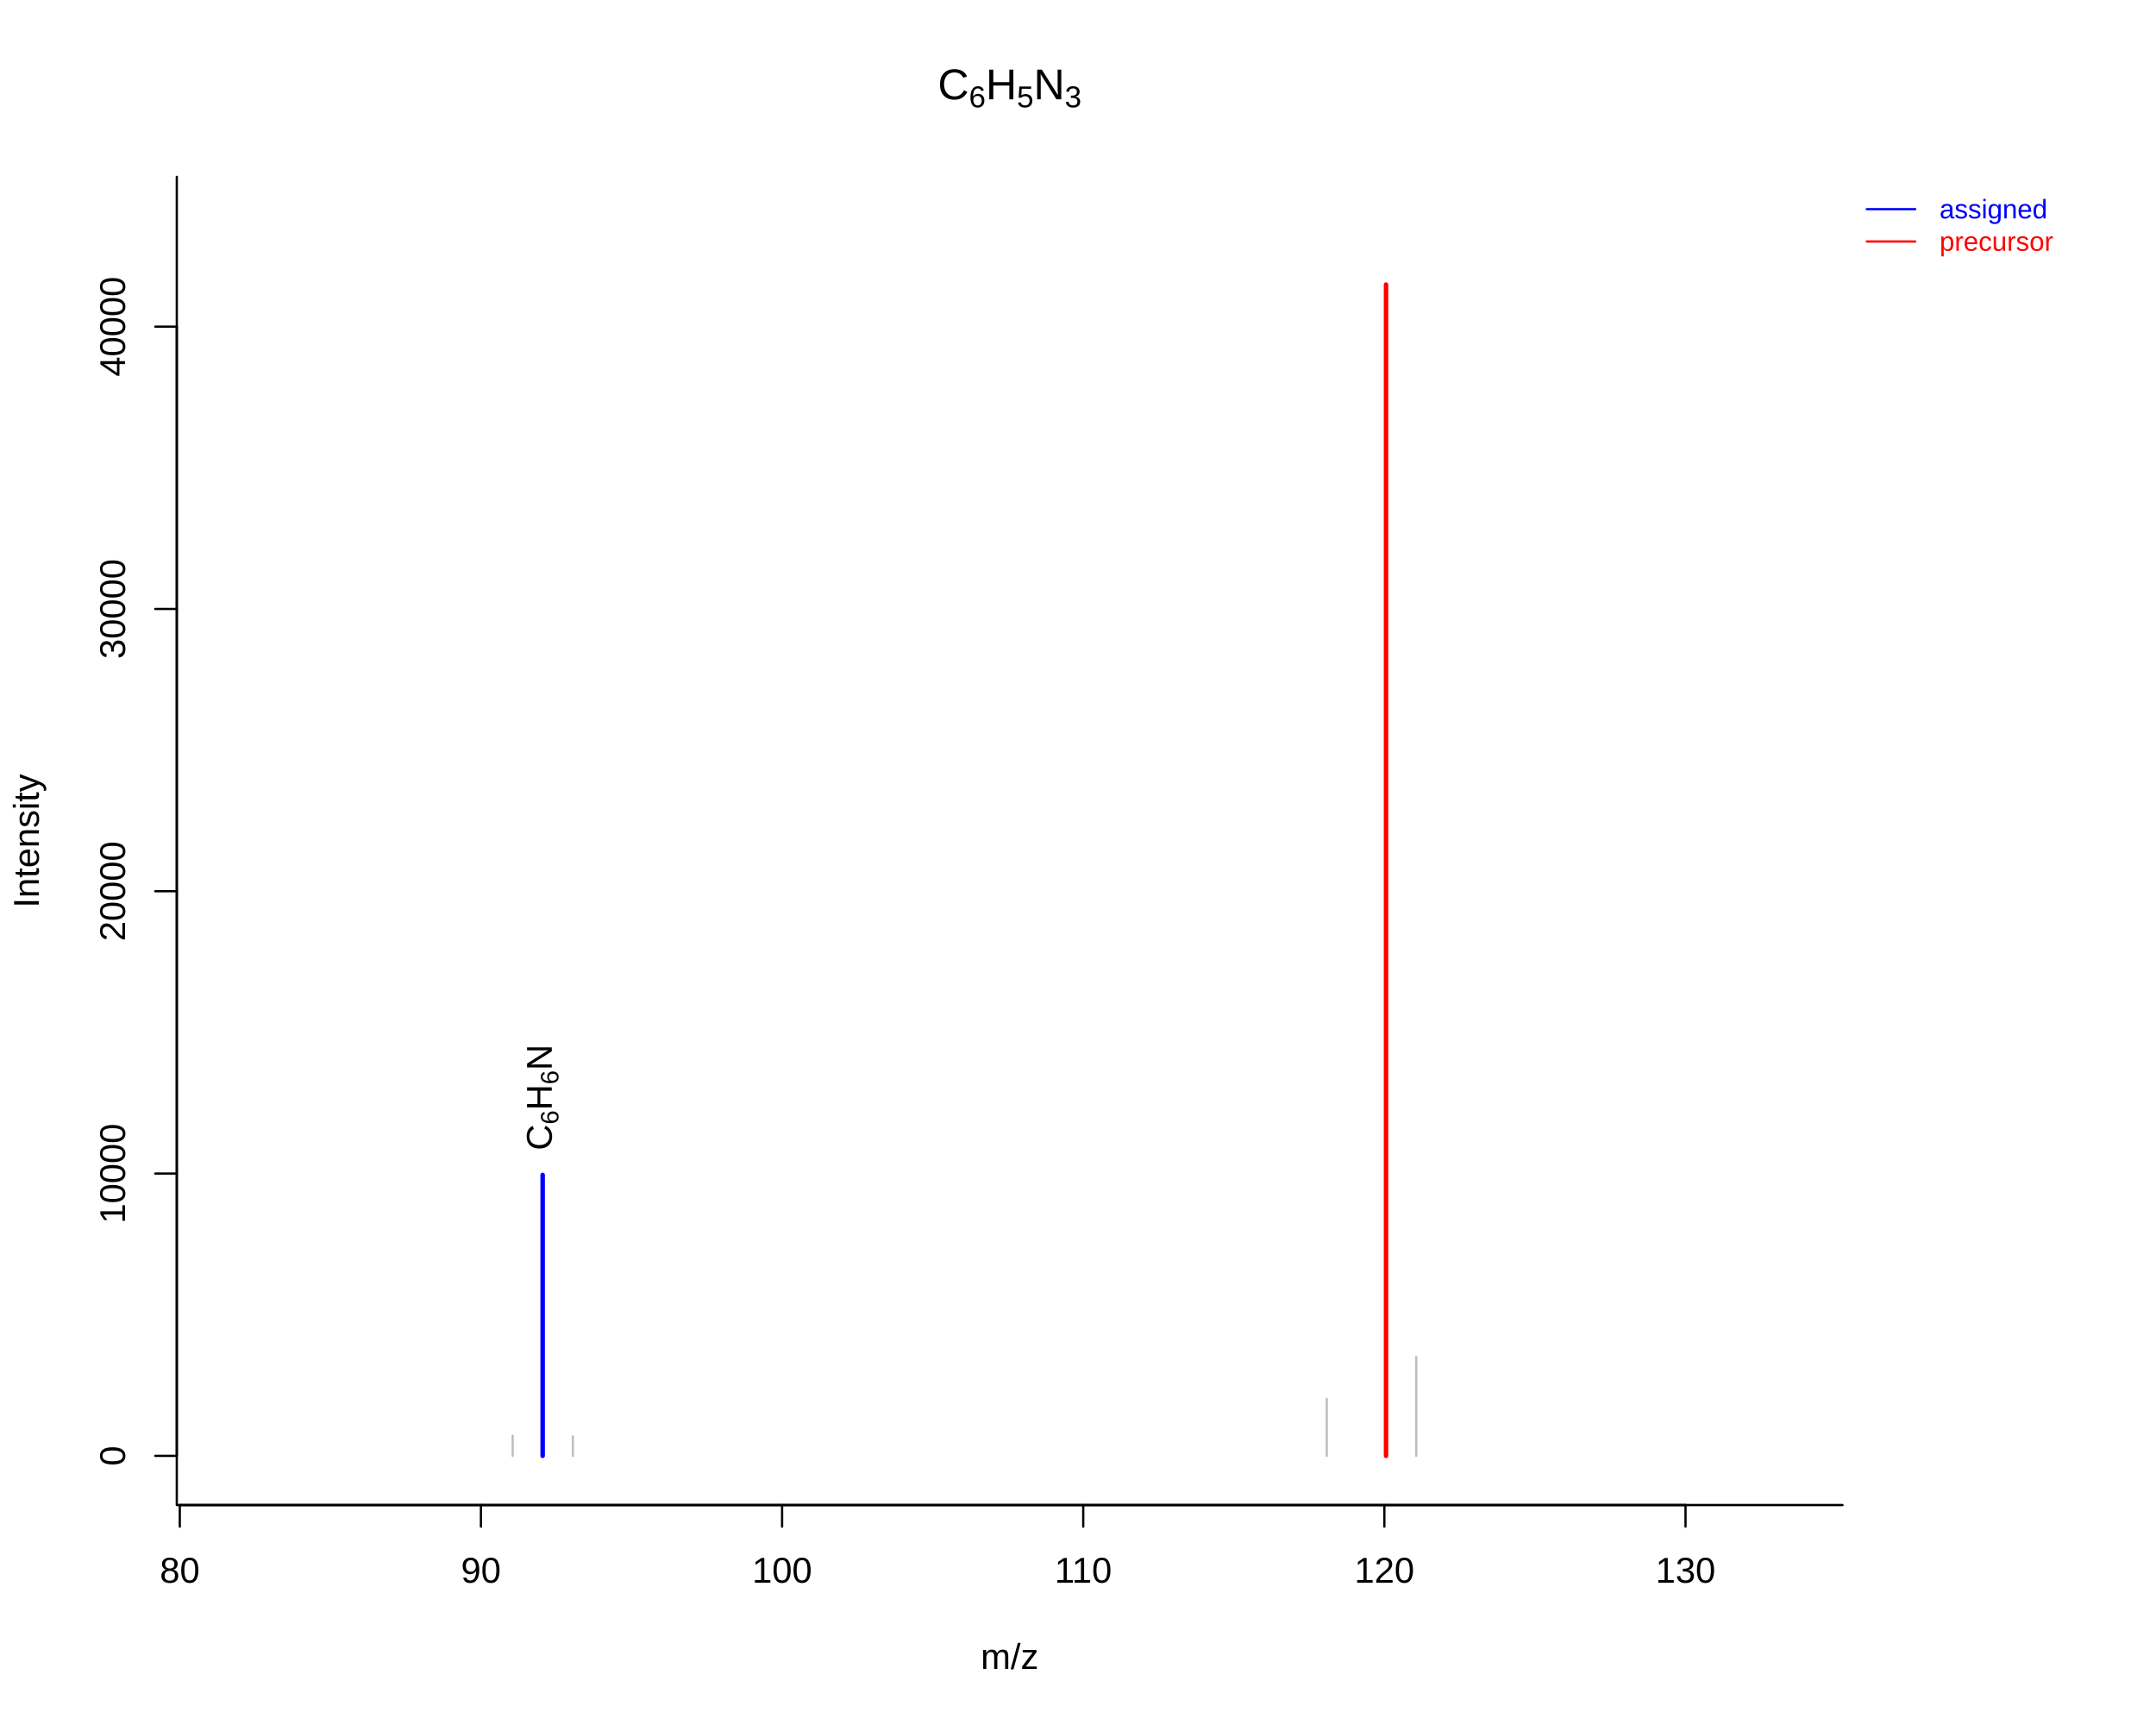
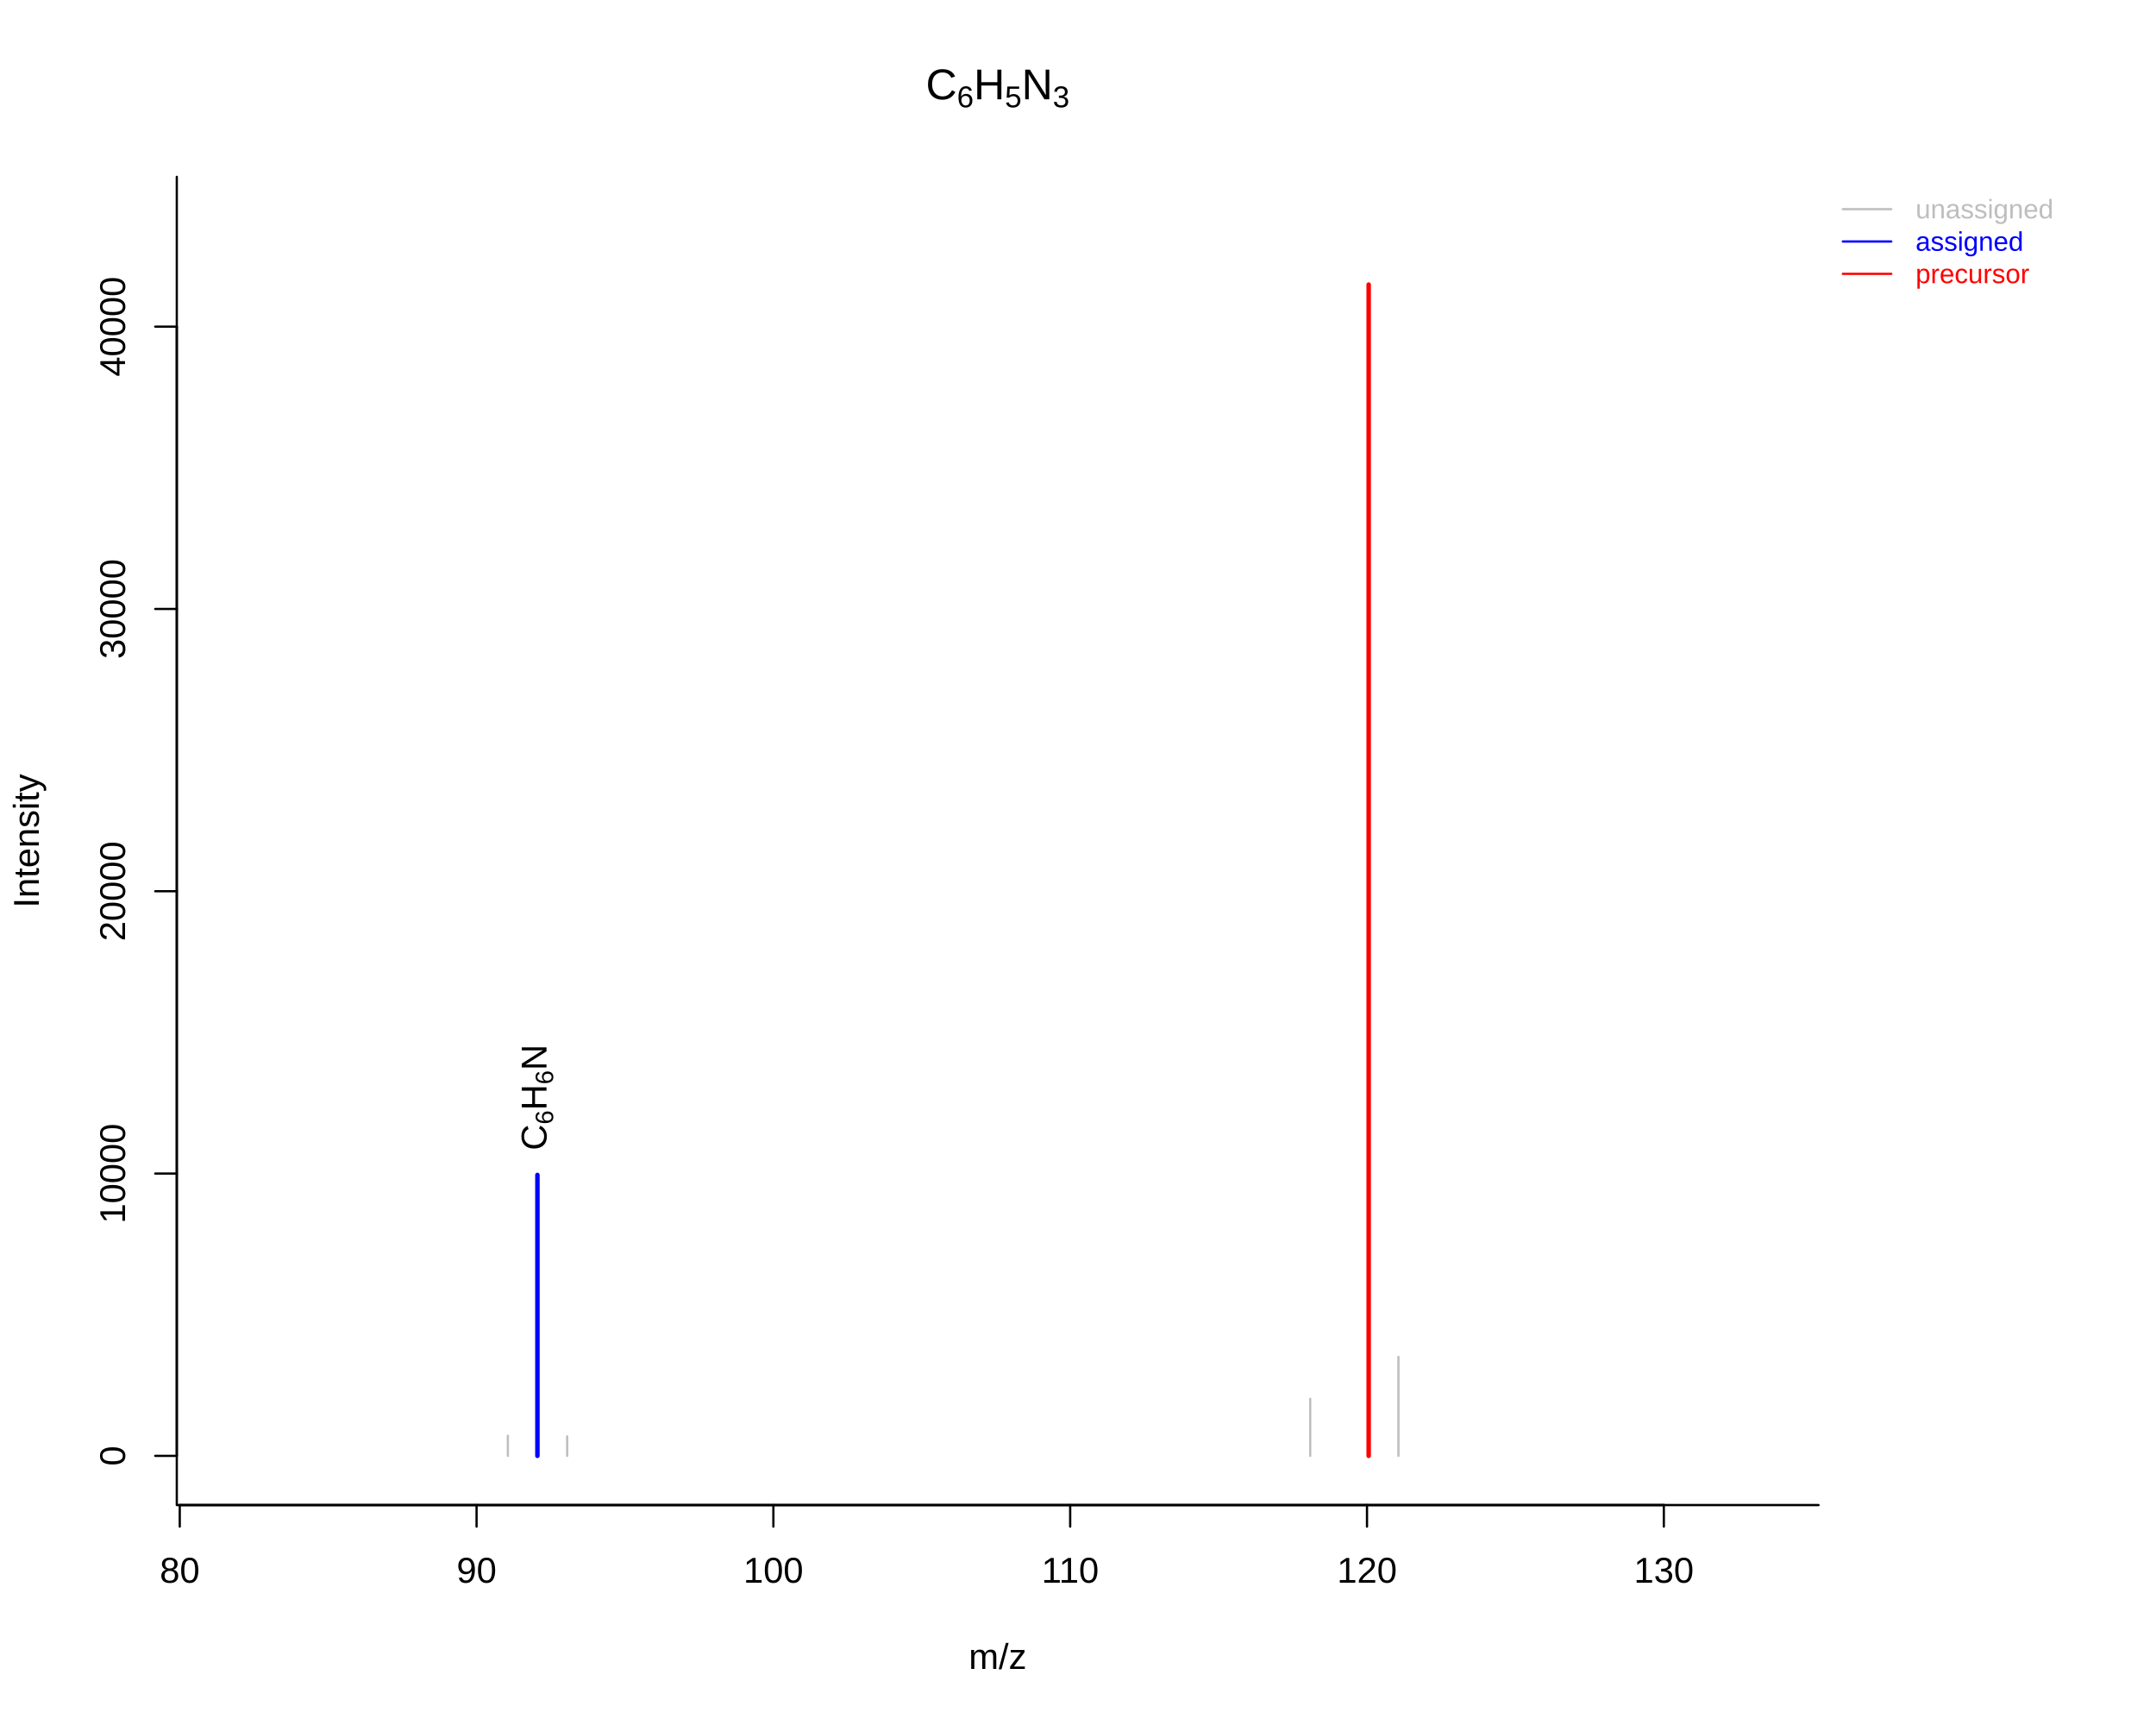
<svg xmlns="http://www.w3.org/2000/svg" viewBox="0 0 720.00 576.00">
  <defs>
    <style type="text/css">
    line, polyline, polygon, path, rect, circle {
      fill: none;
      stroke: #000000;
      stroke-linecap: round;
      stroke-linejoin: round;
      stroke-miterlimit: 10.00;
    }
  </style>
  </defs>
  <rect width="100%" height="100%" style="stroke: none; fill: #FFFFFF;" />
-   <line x1="60.04" y1="502.56" x2="562.88" y2="502.56" style="stroke-width: 0.75;" />
-   <line x1="60.04" y1="502.56" x2="60.04" y2="509.76" style="stroke-width: 0.75;" />
-   <line x1="160.61" y1="502.56" x2="160.61" y2="509.76" style="stroke-width: 0.75;" />
-   <line x1="261.18" y1="502.56" x2="261.18" y2="509.76" style="stroke-width: 0.75;" />
-   <line x1="361.75" y1="502.56" x2="361.75" y2="509.76" style="stroke-width: 0.75;" />
-   <line x1="462.31" y1="502.56" x2="462.31" y2="509.76" style="stroke-width: 0.75;" />
-   <line x1="562.88" y1="502.56" x2="562.88" y2="509.76" style="stroke-width: 0.75;" />
-   <text x="53.37" y="528.48" style="font-size: 12.00px; font-family: Liberation Sans;" textLength="13.34px" lengthAdjust="spacingAndGlyphs">80</text>
-   <text x="153.94" y="528.48" style="font-size: 12.00px; font-family: Liberation Sans;" textLength="13.34px" lengthAdjust="spacingAndGlyphs">90</text>
-   <text x="251.17" y="528.48" style="font-size: 12.00px; font-family: Liberation Sans;" textLength="20.02px" lengthAdjust="spacingAndGlyphs">100</text>
-   <text x="352.18" y="528.48" style="font-size: 12.00px; font-family: Liberation Sans;" textLength="19.12px" lengthAdjust="spacingAndGlyphs">110</text>
-   <text x="452.31" y="528.48" style="font-size: 12.00px; font-family: Liberation Sans;" textLength="20.02px" lengthAdjust="spacingAndGlyphs">120</text>
-   <text x="552.87" y="528.48" style="font-size: 12.00px; font-family: Liberation Sans;" textLength="20.02px" lengthAdjust="spacingAndGlyphs">130</text>
+   <line x1="60.03" y1="502.56" x2="555.64" y2="502.56" style="stroke-width: 0.75;" />
+   <line x1="60.03" y1="502.56" x2="60.03" y2="509.76" style="stroke-width: 0.75;" />
+   <line x1="159.15" y1="502.56" x2="159.15" y2="509.76" style="stroke-width: 0.75;" />
+   <line x1="258.27" y1="502.56" x2="258.27" y2="509.76" style="stroke-width: 0.75;" />
+   <line x1="357.39" y1="502.56" x2="357.39" y2="509.76" style="stroke-width: 0.75;" />
+   <line x1="456.51" y1="502.56" x2="456.51" y2="509.76" style="stroke-width: 0.75;" />
+   <line x1="555.64" y1="502.56" x2="555.64" y2="509.76" style="stroke-width: 0.75;" />
+   <text x="53.36" y="528.48" style="font-size: 12.00px; font-family: Liberation Sans;" textLength="13.34px" lengthAdjust="spacingAndGlyphs">80</text>
+   <text x="152.48" y="528.48" style="font-size: 12.00px; font-family: Liberation Sans;" textLength="13.34px" lengthAdjust="spacingAndGlyphs">90</text>
+   <text x="248.26" y="528.48" style="font-size: 12.00px; font-family: Liberation Sans;" textLength="20.02px" lengthAdjust="spacingAndGlyphs">100</text>
+   <text x="347.83" y="528.48" style="font-size: 12.00px; font-family: Liberation Sans;" textLength="19.12px" lengthAdjust="spacingAndGlyphs">110</text>
+   <text x="446.51" y="528.48" style="font-size: 12.00px; font-family: Liberation Sans;" textLength="20.02px" lengthAdjust="spacingAndGlyphs">120</text>
+   <text x="545.63" y="528.48" style="font-size: 12.00px; font-family: Liberation Sans;" textLength="20.02px" lengthAdjust="spacingAndGlyphs">130</text>
  <line x1="59.04" y1="486.13" x2="59.04" y2="109.07" style="stroke-width: 0.75;" />
  <line x1="59.04" y1="486.13" x2="51.84" y2="486.13" style="stroke-width: 0.75;" />
  <line x1="59.04" y1="391.87" x2="51.84" y2="391.87" style="stroke-width: 0.75;" />
  <line x1="59.04" y1="297.60" x2="51.84" y2="297.60" style="stroke-width: 0.75;" />
  <line x1="59.04" y1="203.34" x2="51.84" y2="203.34" style="stroke-width: 0.75;" />
  <line x1="59.04" y1="109.07" x2="51.84" y2="109.07" style="stroke-width: 0.75;" />
  <text transform="translate(41.76,489.47) rotate(-90)" style="font-size: 12.00px; font-family: Liberation Sans;" textLength="6.67px" lengthAdjust="spacingAndGlyphs">0</text>
  <text transform="translate(41.76,408.55) rotate(-90)" style="font-size: 12.00px; font-family: Liberation Sans;" textLength="33.36px" lengthAdjust="spacingAndGlyphs">10000</text>
  <text transform="translate(41.76,314.28) rotate(-90)" style="font-size: 12.00px; font-family: Liberation Sans;" textLength="33.36px" lengthAdjust="spacingAndGlyphs">20000</text>
  <text transform="translate(41.76,220.02) rotate(-90)" style="font-size: 12.00px; font-family: Liberation Sans;" textLength="33.36px" lengthAdjust="spacingAndGlyphs">30000</text>
  <text transform="translate(41.76,125.75) rotate(-90)" style="font-size: 12.00px; font-family: Liberation Sans;" textLength="33.36px" lengthAdjust="spacingAndGlyphs">40000</text>
-   <polyline points="59.04,59.04 59.04,502.56 615.31,502.56 " style="stroke-width: 0.75;" />
+   <polyline points="59.04,59.04 59.04,502.56 607.31,502.56 " style="stroke-width: 0.75;" />
  <defs>
-     <clipPath id="cpMC4wMHw2NDUuNTV8NTc2LjAwfDAuMDA=">
-       <rect x="0.00" y="0.00" width="645.55" height="576.00" />
+     <clipPath id="cpMC4wMHw2MzcuNTV8NTc2LjAwfDAuMDA=">
+       <rect x="0.00" y="0.00" width="637.55" height="576.00" />
    </clipPath>
  </defs>
-   <g clip-path="url(#cpMC4wMHw2NDUuNTV8NTc2LjAwfDAuMDA=)">
-     <text x="313.18" y="33.16" style="font-size: 14.40px; font-family: Liberation Sans;" textLength="10.39px" lengthAdjust="spacingAndGlyphs">C</text>
+   <g clip-path="url(#cpMC4wMHw2MzcuNTV8NTc2LjAwfDAuMDA=)">
+     <text x="309.18" y="33.16" style="font-size: 14.40px; font-family: Liberation Sans;" textLength="10.39px" lengthAdjust="spacingAndGlyphs">C</text>
  </g>
-   <g clip-path="url(#cpMC4wMHw2NDUuNTV8NTc2LjAwfDAuMDA=)">
-     <text x="323.57" y="35.83" style="font-size: 10.08px; font-family: Liberation Sans;" textLength="5.61px" lengthAdjust="spacingAndGlyphs">6</text>
+   <g clip-path="url(#cpMC4wMHw2MzcuNTV8NTc2LjAwfDAuMDA=)">
+     <text x="319.57" y="35.83" style="font-size: 10.08px; font-family: Liberation Sans;" textLength="5.61px" lengthAdjust="spacingAndGlyphs">6</text>
  </g>
-   <g clip-path="url(#cpMC4wMHw2NDUuNTV8NTc2LjAwfDAuMDA=)">
-     <text x="329.18" y="33.16" style="font-size: 14.40px; font-family: Liberation Sans;" textLength="10.39px" lengthAdjust="spacingAndGlyphs">H</text>
+   <g clip-path="url(#cpMC4wMHw2MzcuNTV8NTc2LjAwfDAuMDA=)">
+     <text x="325.18" y="33.16" style="font-size: 14.40px; font-family: Liberation Sans;" textLength="10.39px" lengthAdjust="spacingAndGlyphs">H</text>
  </g>
-   <g clip-path="url(#cpMC4wMHw2NDUuNTV8NTc2LjAwfDAuMDA=)">
-     <text x="339.57" y="35.83" style="font-size: 10.08px; font-family: Liberation Sans;" textLength="5.61px" lengthAdjust="spacingAndGlyphs">5</text>
+   <g clip-path="url(#cpMC4wMHw2MzcuNTV8NTc2LjAwfDAuMDA=)">
+     <text x="335.57" y="35.83" style="font-size: 10.08px; font-family: Liberation Sans;" textLength="5.61px" lengthAdjust="spacingAndGlyphs">5</text>
  </g>
-   <g clip-path="url(#cpMC4wMHw2NDUuNTV8NTc2LjAwfDAuMDA=)">
-     <text x="345.18" y="33.16" style="font-size: 14.40px; font-family: Liberation Sans;" textLength="10.39px" lengthAdjust="spacingAndGlyphs">N</text>
+   <g clip-path="url(#cpMC4wMHw2MzcuNTV8NTc2LjAwfDAuMDA=)">
+     <text x="341.18" y="33.16" style="font-size: 14.40px; font-family: Liberation Sans;" textLength="10.39px" lengthAdjust="spacingAndGlyphs">N</text>
  </g>
-   <g clip-path="url(#cpMC4wMHw2NDUuNTV8NTc2LjAwfDAuMDA=)">
-     <text x="355.57" y="35.83" style="font-size: 10.08px; font-family: Liberation Sans;" textLength="5.61px" lengthAdjust="spacingAndGlyphs">3</text>
+   <g clip-path="url(#cpMC4wMHw2MzcuNTV8NTc2LjAwfDAuMDA=)">
+     <text x="351.57" y="35.83" style="font-size: 10.08px; font-family: Liberation Sans;" textLength="5.61px" lengthAdjust="spacingAndGlyphs">3</text>
  </g>
-   <g clip-path="url(#cpMC4wMHw2NDUuNTV8NTc2LjAwfDAuMDA=)">
-     <text x="327.51" y="557.28" style="font-size: 12.00px; font-family: Liberation Sans;" textLength="19.33px" lengthAdjust="spacingAndGlyphs">m/z</text>
+   <g clip-path="url(#cpMC4wMHw2MzcuNTV8NTc2LjAwfDAuMDA=)">
+     <text x="323.51" y="557.28" style="font-size: 12.00px; font-family: Liberation Sans;" textLength="19.33px" lengthAdjust="spacingAndGlyphs">m/z</text>
  </g>
-   <g clip-path="url(#cpMC4wMHw2NDUuNTV8NTc2LjAwfDAuMDA=)">
+   <g clip-path="url(#cpMC4wMHw2MzcuNTV8NTc2LjAwfDAuMDA=)">
    <text transform="translate(12.96,303.14) rotate(-90)" style="font-size: 12.00px; font-family: Liberation Sans;" textLength="44.67px" lengthAdjust="spacingAndGlyphs">Intensity</text>
  </g>
  <defs>
-     <clipPath id="cpNTkuMDR8NjE1LjMxfDUwMi41Nnw1OS4wNA==">
-       <rect x="59.04" y="59.04" width="556.27" height="443.52" />
+     <clipPath id="cpNTkuMDR8NjA3LjMxfDUwMi41Nnw1OS4wNA==">
+       <rect x="59.04" y="59.04" width="548.27" height="443.52" />
    </clipPath>
  </defs>
-   <line x1="171.21" y1="486.13" x2="171.21" y2="479.40" style="stroke-width: 0.75; stroke: #BEBEBE;" clip-path="url(#cpNTkuMDR8NjE1LjMxfDUwMi41Nnw1OS4wNA==)" />
-   <line x1="181.22" y1="486.13" x2="181.22" y2="392.32" style="stroke-width: 1.50; stroke: #0000FF;" clip-path="url(#cpNTkuMDR8NjE1LjMxfDUwMi41Nnw1OS4wNA==)" />
-   <g clip-path="url(#cpNTkuMDR8NjE1LjMxfDUwMi41Nnw1OS4wNA==)">
-     <text transform="translate(184.26,384.11) rotate(-90)" style="font-size: 12.00px; font-family: Liberation Sans;" textLength="8.67px" lengthAdjust="spacingAndGlyphs">C</text>
+   <line x1="169.60" y1="486.13" x2="169.60" y2="479.40" style="stroke-width: 0.75; stroke: #BEBEBE;" clip-path="url(#cpNTkuMDR8NjA3LjMxfDUwMi41Nnw1OS4wNA==)" />
+   <line x1="179.47" y1="486.13" x2="179.47" y2="392.32" style="stroke-width: 1.50; stroke: #0000FF;" clip-path="url(#cpNTkuMDR8NjA3LjMxfDUwMi41Nnw1OS4wNA==)" />
+   <g clip-path="url(#cpNTkuMDR8NjA3LjMxfDUwMi41Nnw1OS4wNA==)">
+     <text transform="translate(182.50,384.11) rotate(-90)" style="font-size: 12.00px; font-family: Liberation Sans;" textLength="8.67px" lengthAdjust="spacingAndGlyphs">C</text>
  </g>
-   <g clip-path="url(#cpNTkuMDR8NjE1LjMxfDUwMi41Nnw1OS4wNA==)">
-     <text transform="translate(186.48,375.44) rotate(-90)" style="font-size: 8.40px; font-family: Liberation Sans;" textLength="4.67px" lengthAdjust="spacingAndGlyphs">6</text>
+   <g clip-path="url(#cpNTkuMDR8NjA3LjMxfDUwMi41Nnw1OS4wNA==)">
+     <text transform="translate(184.72,375.44) rotate(-90)" style="font-size: 8.40px; font-family: Liberation Sans;" textLength="4.67px" lengthAdjust="spacingAndGlyphs">6</text>
  </g>
-   <g clip-path="url(#cpNTkuMDR8NjE1LjMxfDUwMi41Nnw1OS4wNA==)">
-     <text transform="translate(184.26,370.76) rotate(-90)" style="font-size: 12.00px; font-family: Liberation Sans;" textLength="8.67px" lengthAdjust="spacingAndGlyphs">H</text>
+   <g clip-path="url(#cpNTkuMDR8NjA3LjMxfDUwMi41Nnw1OS4wNA==)">
+     <text transform="translate(182.50,370.76) rotate(-90)" style="font-size: 12.00px; font-family: Liberation Sans;" textLength="8.67px" lengthAdjust="spacingAndGlyphs">H</text>
  </g>
-   <g clip-path="url(#cpNTkuMDR8NjE1LjMxfDUwMi41Nnw1OS4wNA==)">
-     <text transform="translate(186.48,362.09) rotate(-90)" style="font-size: 8.40px; font-family: Liberation Sans;" textLength="4.67px" lengthAdjust="spacingAndGlyphs">6</text>
+   <g clip-path="url(#cpNTkuMDR8NjA3LjMxfDUwMi41Nnw1OS4wNA==)">
+     <text transform="translate(184.72,362.09) rotate(-90)" style="font-size: 8.40px; font-family: Liberation Sans;" textLength="4.67px" lengthAdjust="spacingAndGlyphs">6</text>
  </g>
-   <g clip-path="url(#cpNTkuMDR8NjE1LjMxfDUwMi41Nnw1OS4wNA==)">
-     <text transform="translate(184.26,357.42) rotate(-90)" style="font-size: 12.00px; font-family: Liberation Sans;" textLength="8.67px" lengthAdjust="spacingAndGlyphs">N</text>
+   <g clip-path="url(#cpNTkuMDR8NjA3LjMxfDUwMi41Nnw1OS4wNA==)">
+     <text transform="translate(182.50,357.42) rotate(-90)" style="font-size: 12.00px; font-family: Liberation Sans;" textLength="8.67px" lengthAdjust="spacingAndGlyphs">N</text>
  </g>
-   <line x1="191.31" y1="486.13" x2="191.31" y2="479.62" style="stroke-width: 0.75; stroke: #BEBEBE;" clip-path="url(#cpNTkuMDR8NjE1LjMxfDUwMi41Nnw1OS4wNA==)" />
-   <line x1="443.07" y1="486.13" x2="443.07" y2="467.10" style="stroke-width: 0.75; stroke: #BEBEBE;" clip-path="url(#cpNTkuMDR8NjE1LjMxfDUwMi41Nnw1OS4wNA==)" />
-   <line x1="462.87" y1="486.13" x2="462.87" y2="95.02" style="stroke-width: 1.50; stroke: #FF0000;" clip-path="url(#cpNTkuMDR8NjE1LjMxfDUwMi41Nnw1OS4wNA==)" />
-   <line x1="472.96" y1="486.13" x2="472.96" y2="453.09" style="stroke-width: 0.75; stroke: #BEBEBE;" clip-path="url(#cpNTkuMDR8NjE1LjMxfDUwMi41Nnw1OS4wNA==)" />
+   <line x1="189.41" y1="486.13" x2="189.41" y2="479.62" style="stroke-width: 0.75; stroke: #BEBEBE;" clip-path="url(#cpNTkuMDR8NjA3LjMxfDUwMi41Nnw1OS4wNA==)" />
+   <line x1="437.55" y1="486.13" x2="437.55" y2="467.10" style="stroke-width: 0.75; stroke: #BEBEBE;" clip-path="url(#cpNTkuMDR8NjA3LjMxfDUwMi41Nnw1OS4wNA==)" />
+   <line x1="457.07" y1="486.13" x2="457.07" y2="95.02" style="stroke-width: 1.50; stroke: #FF0000;" clip-path="url(#cpNTkuMDR8NjA3LjMxfDUwMi41Nnw1OS4wNA==)" />
+   <line x1="467.01" y1="486.13" x2="467.01" y2="453.09" style="stroke-width: 0.75; stroke: #BEBEBE;" clip-path="url(#cpNTkuMDR8NjA3LjMxfDUwMi41Nnw1OS4wNA==)" />
  <defs>
    <clipPath id="cpMC4wMHw3MjAuMDB8NTc2LjAwfDAuMDA=">
      <rect x="0.00" y="0.00" width="720.00" height="576.00" />
    </clipPath>
  </defs>
-   <line x1="623.41" y1="69.84" x2="639.61" y2="69.84" style="stroke-width: 0.75; stroke: #0000FF;" clip-path="url(#cpMC4wMHw3MjAuMDB8NTc2LjAwfDAuMDA=)" />
-   <line x1="623.41" y1="80.64" x2="639.61" y2="80.64" style="stroke-width: 0.75; stroke: #FF0000;" clip-path="url(#cpMC4wMHw3MjAuMDB8NTc2LjAwfDAuMDA=)" />
+   <line x1="615.41" y1="69.84" x2="631.61" y2="69.84" style="stroke-width: 0.75; stroke: #BEBEBE;" clip-path="url(#cpMC4wMHw3MjAuMDB8NTc2LjAwfDAuMDA=)" />
+   <line x1="615.41" y1="80.64" x2="631.61" y2="80.64" style="stroke-width: 0.75; stroke: #0000FF;" clip-path="url(#cpMC4wMHw3MjAuMDB8NTc2LjAwfDAuMDA=)" />
+   <line x1="615.41" y1="91.44" x2="631.61" y2="91.44" style="stroke-width: 0.75; stroke: #FF0000;" clip-path="url(#cpMC4wMHw3MjAuMDB8NTc2LjAwfDAuMDA=)" />
  <g clip-path="url(#cpMC4wMHw3MjAuMDB8NTc2LjAwfDAuMDA=)">
-     <text x="647.71" y="72.93" style="font-size: 9.00px; fill: #0000FF; font-family: Liberation Sans;" textLength="36.00px" lengthAdjust="spacingAndGlyphs">assigned</text>
+     <text x="639.71" y="72.93" style="font-size: 9.00px; fill: #BEBEBE; font-family: Liberation Sans;" textLength="46.00px" lengthAdjust="spacingAndGlyphs">unassigned</text>
  </g>
  <g clip-path="url(#cpMC4wMHw3MjAuMDB8NTc2LjAwfDAuMDA=)">
-     <text x="647.71" y="83.73" style="font-size: 9.00px; fill: #FF0000; font-family: Liberation Sans;" textLength="38.00px" lengthAdjust="spacingAndGlyphs">precursor</text>
+     <text x="639.71" y="83.73" style="font-size: 9.00px; fill: #0000FF; font-family: Liberation Sans;" textLength="36.00px" lengthAdjust="spacingAndGlyphs">assigned</text>
+   </g>
+   <g clip-path="url(#cpMC4wMHw3MjAuMDB8NTc2LjAwfDAuMDA=)">
+     <text x="639.71" y="94.53" style="font-size: 9.00px; fill: #FF0000; font-family: Liberation Sans;" textLength="38.00px" lengthAdjust="spacingAndGlyphs">precursor</text>
  </g>
</svg>
